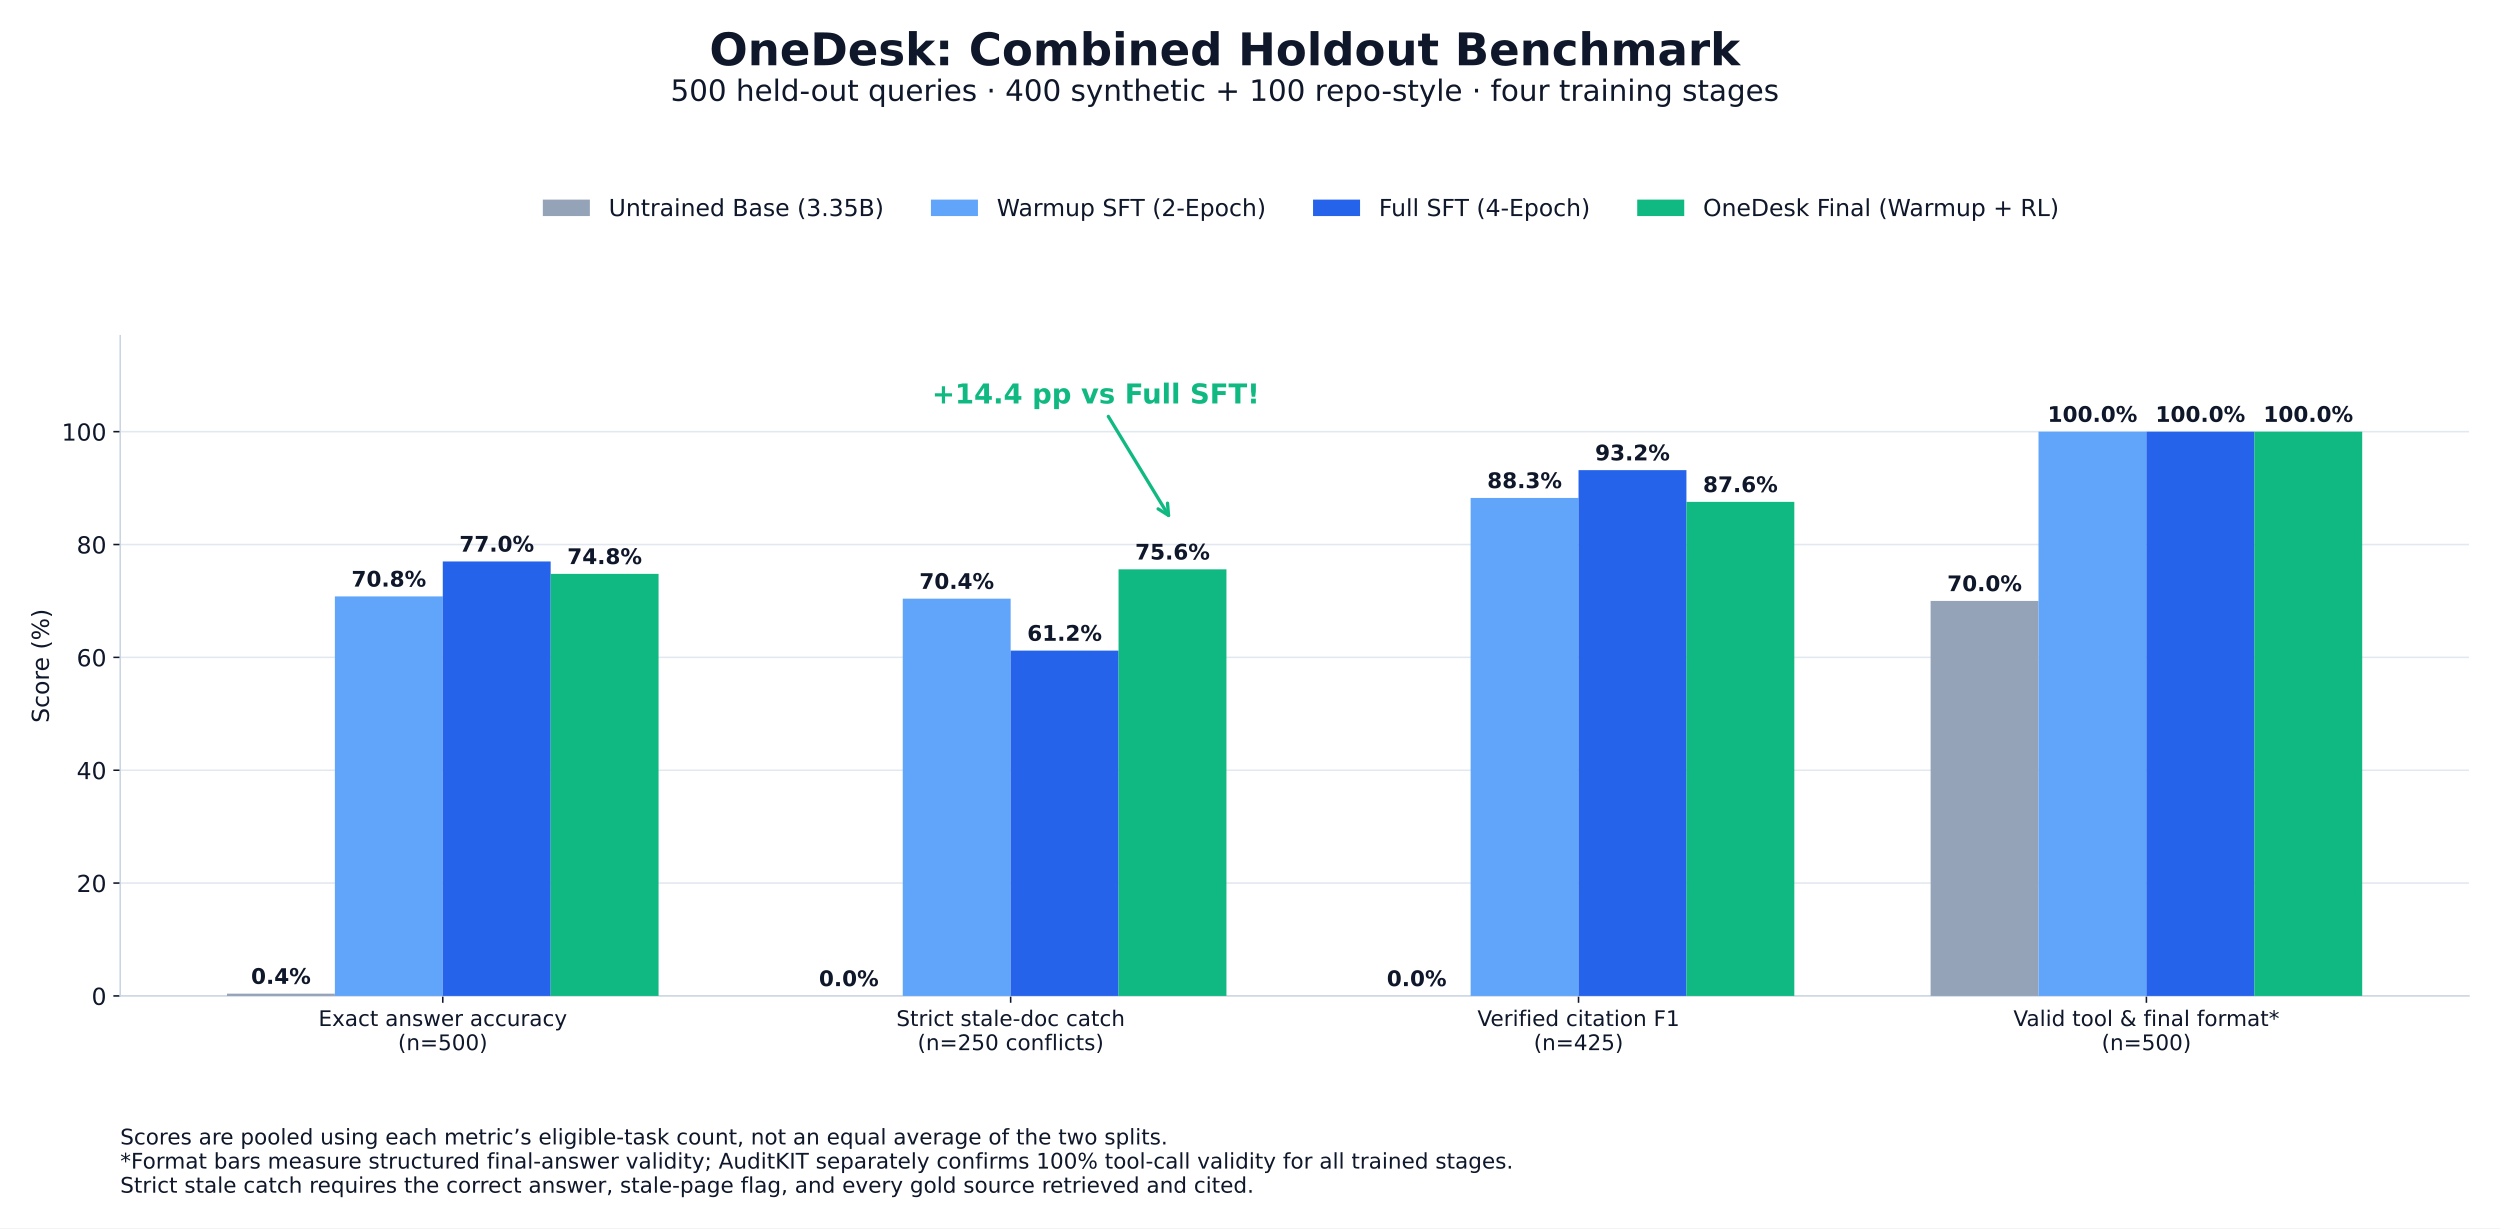
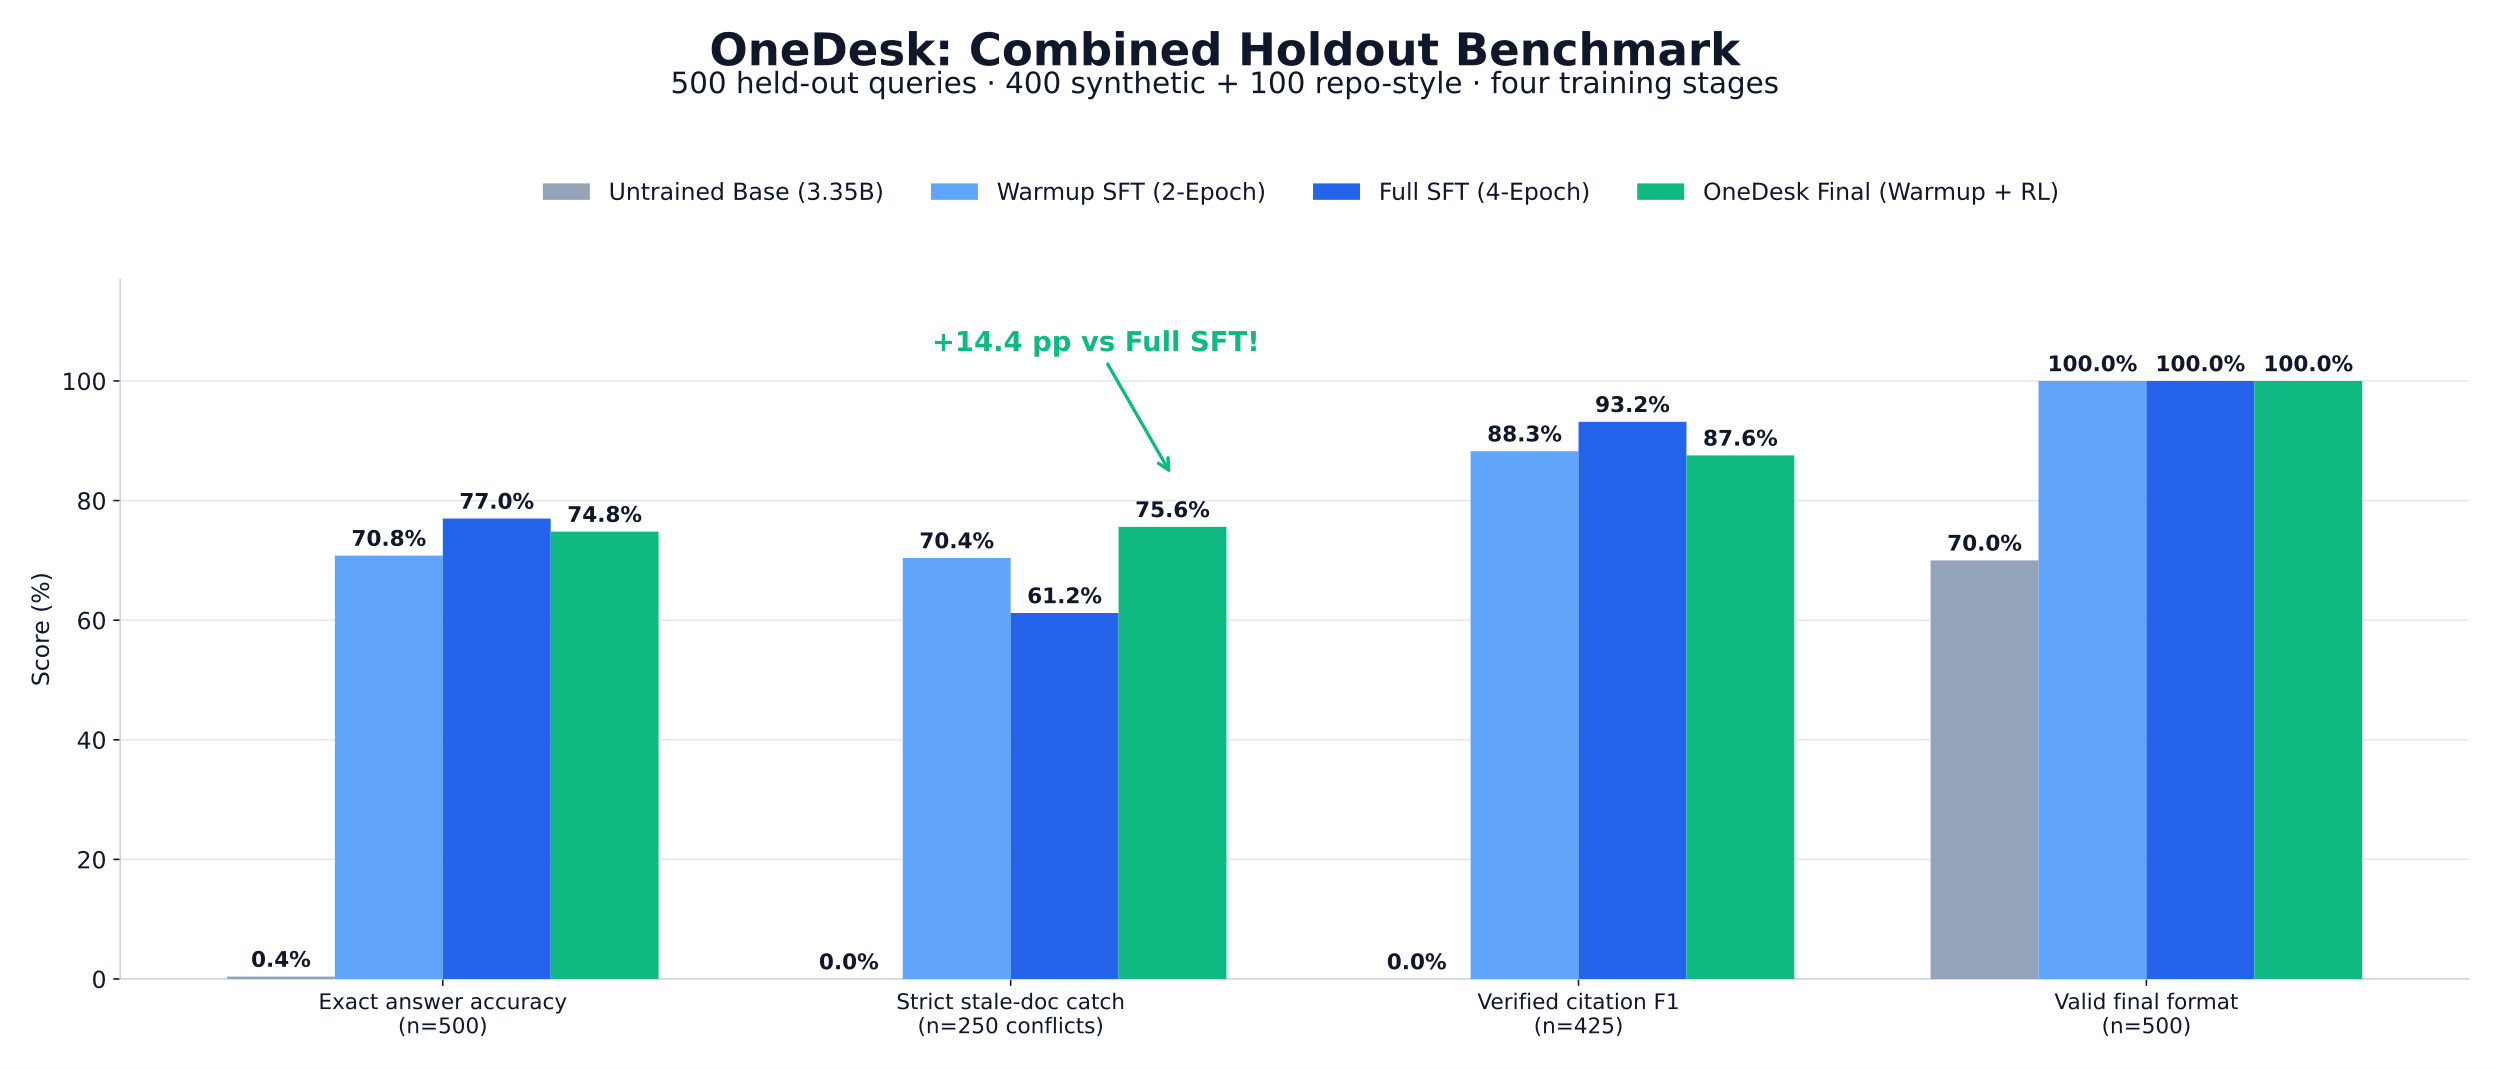
- <svg xmlns="http://www.w3.org/2000/svg" xmlns:xlink="http://www.w3.org/1999/xlink" width="1275.999pt" height="626.888pt" viewBox="0 0 1275.999 626.888" version="1.1">
+ <svg xmlns="http://www.w3.org/2000/svg" xmlns:xlink="http://www.w3.org/1999/xlink" width="1275.999pt" height="545.484pt" viewBox="0 0 1275.999 545.484" version="1.1">
  <defs>
    <style type="text/css">*{stroke-linejoin: round; stroke-linecap: butt}</style>
  </defs>
  <g id="figure_1">
    <g id="patch_1">
-       <path d="M 0 626.888 L 1275.999 626.888 L 1275.999 0 L 0 0 z " style="fill: #ffffff" />
+       <path d="M 0 545.484 L 1275.999 545.484 L 1275.999 0 L 0 0 z " style="fill: #ffffff" />
    </g>
    <g id="axes_1">
      <g id="patch_2">
-         <path d="M 61.359 508.32 L 1260.159 508.32 L 1260.159 171.36 L 61.359 171.36 z " style="fill: #ffffff" />
+         <path d="M 61.359 499.68 L 1260.159 499.68 L 1260.159 142.56 L 61.359 142.56 z " style="fill: #ffffff" />
      </g>
      <g id="matplotlib.axis_1">
        <g id="xtick_1">
          <g id="line2d_1">
            <defs>
              <path id="mf76947fc1d" d="M 0 0 L 0 3.5 " style="stroke: #0f172a; stroke-width: 0.8" />
            </defs>
            <g>
-               <use xlink:href="#mf76947fc1d" x="225.991" y="508.32" style="fill: #0f172a; stroke: #0f172a; stroke-width: 0.8" />
+               <use xlink:href="#mf76947fc1d" x="225.991" y="499.68" style="fill: #0f172a; stroke: #0f172a; stroke-width: 0.8" />
            </g>
          </g>
          <g id="text_1">
-             <text style="font-size: 11px; font-family: 'DejaVu Sans'; fill: #0f172a" transform="translate(162.5337 523.6783)">Exact answer accuracy</text>
-             <text style="font-size: 11px; font-family: 'DejaVu Sans'; fill: #0f172a" transform="translate(203.1066 535.9959)">(n=500)</text>
+             <text style="font-size: 11px; font-family: 'DejaVu Sans'; fill: #0f172a" transform="translate(162.5337 515.0383)">Exact answer accuracy</text>
+             <text style="font-size: 11px; font-family: 'DejaVu Sans'; fill: #0f172a" transform="translate(203.1066 527.3559)">(n=500)</text>
          </g>
        </g>
        <g id="xtick_2">
          <g id="line2d_2">
            <g>
-               <use xlink:href="#mf76947fc1d" x="515.836" y="508.32" style="fill: #0f172a; stroke: #0f172a; stroke-width: 0.8" />
+               <use xlink:href="#mf76947fc1d" x="515.836" y="499.68" style="fill: #0f172a; stroke: #0f172a; stroke-width: 0.8" />
            </g>
          </g>
          <g id="text_2">
-             <text style="font-size: 11px; font-family: 'DejaVu Sans'; fill: #0f172a" transform="translate(457.4932 523.6783)">Strict stale-doc catch</text>
-             <text style="font-size: 11px; font-family: 'DejaVu Sans'; fill: #0f172a" transform="translate(468.2912 535.9959)">(n=250 conflicts)</text>
+             <text style="font-size: 11px; font-family: 'DejaVu Sans'; fill: #0f172a" transform="translate(457.4932 515.0383)">Strict stale-doc catch</text>
+             <text style="font-size: 11px; font-family: 'DejaVu Sans'; fill: #0f172a" transform="translate(468.2912 527.3559)">(n=250 conflicts)</text>
          </g>
        </g>
        <g id="xtick_3">
          <g id="line2d_3">
            <g>
-               <use xlink:href="#mf76947fc1d" x="805.681" y="508.32" style="fill: #0f172a; stroke: #0f172a; stroke-width: 0.8" />
+               <use xlink:href="#mf76947fc1d" x="805.681" y="499.68" style="fill: #0f172a; stroke: #0f172a; stroke-width: 0.8" />
            </g>
          </g>
          <g id="text_3">
-             <text style="font-size: 11px; font-family: 'DejaVu Sans'; fill: #0f172a" transform="translate(754.0596 523.6783)">Verified citation F1</text>
-             <text style="font-size: 11px; font-family: 'DejaVu Sans'; fill: #0f172a" transform="translate(782.7971 535.9959)">(n=425)</text>
+             <text style="font-size: 11px; font-family: 'DejaVu Sans'; fill: #0f172a" transform="translate(754.0596 515.0383)">Verified citation F1</text>
+             <text style="font-size: 11px; font-family: 'DejaVu Sans'; fill: #0f172a" transform="translate(782.7971 527.3559)">(n=425)</text>
          </g>
        </g>
        <g id="xtick_4">
          <g id="line2d_4">
            <g>
-               <use xlink:href="#mf76947fc1d" x="1095.527" y="508.32" style="fill: #0f172a; stroke: #0f172a; stroke-width: 0.8" />
+               <use xlink:href="#mf76947fc1d" x="1095.527" y="499.68" style="fill: #0f172a; stroke: #0f172a; stroke-width: 0.8" />
            </g>
          </g>
          <g id="text_4">
-             <text style="font-size: 11px; font-family: 'DejaVu Sans'; fill: #0f172a" transform="translate(1027.628 523.6783)">Valid tool &amp; final format*</text>
-             <text style="font-size: 11px; font-family: 'DejaVu Sans'; fill: #0f172a" transform="translate(1072.642 535.9959)">(n=500)</text>
+             <text style="font-size: 11px; font-family: 'DejaVu Sans'; fill: #0f172a" transform="translate(1048.578 515.0383)">Valid final format</text>
+             <text style="font-size: 11px; font-family: 'DejaVu Sans'; fill: #0f172a" transform="translate(1072.642 527.3559)">(n=500)</text>
          </g>
        </g>
      </g>
      <g id="matplotlib.axis_2">
        <g id="ytick_1">
          <g id="line2d_5">
-             <path d="M 61.359 508.32 L 1260.159 508.32 " clip-path="url(#p62f86dd226)" style="fill: none; stroke: #e2e8f0; stroke-width: 0.8; stroke-linecap: square" />
+             <path d="M 61.359 499.68 L 1260.159 499.68 " clip-path="url(#pa6e6881aad)" style="fill: none; stroke: #e2e8f0; stroke-width: 0.8; stroke-linecap: square" />
          </g>
          <g id="line2d_6">
            <defs>
              <path id="ma1e6a423c6" d="M 0 0 L -3.5 0 " style="stroke: #0f172a; stroke-width: 0.8" />
            </defs>
            <g>
-               <use xlink:href="#ma1e6a423c6" x="61.359" y="508.32" style="fill: #0f172a; stroke: #0f172a; stroke-width: 0.8" />
+               <use xlink:href="#ma1e6a423c6" x="61.359" y="499.68" style="fill: #0f172a; stroke: #0f172a; stroke-width: 0.8" />
            </g>
          </g>
          <g id="text_5">
-             <text style="font-size: 12px; font-family: 'DejaVu Sans'; text-anchor: end; fill: #0f172a" x="54.359" y="512.879" transform="rotate(-0 54.35875 512.8791)">0</text>
+             <text style="font-size: 12px; font-family: 'DejaVu Sans'; text-anchor: end; fill: #0f172a" x="54.359" y="504.239" transform="rotate(-0 54.35875 504.2391)">0</text>
          </g>
        </g>
        <g id="ytick_2">
          <g id="line2d_7">
-             <path d="M 61.359 450.72 L 1260.159 450.72 " clip-path="url(#p62f86dd226)" style="fill: none; stroke: #e2e8f0; stroke-width: 0.8; stroke-linecap: square" />
+             <path d="M 61.359 438.634 L 1260.159 438.634 " clip-path="url(#pa6e6881aad)" style="fill: none; stroke: #e2e8f0; stroke-width: 0.8; stroke-linecap: square" />
          </g>
          <g id="line2d_8">
            <g>
-               <use xlink:href="#ma1e6a423c6" x="61.359" y="450.72" style="fill: #0f172a; stroke: #0f172a; stroke-width: 0.8" />
+               <use xlink:href="#ma1e6a423c6" x="61.359" y="438.634" style="fill: #0f172a; stroke: #0f172a; stroke-width: 0.8" />
            </g>
          </g>
          <g id="text_6">
-             <text style="font-size: 12px; font-family: 'DejaVu Sans'; text-anchor: end; fill: #0f172a" x="54.359" y="455.279" transform="rotate(-0 54.35875 455.2791)">20</text>
+             <text style="font-size: 12px; font-family: 'DejaVu Sans'; text-anchor: end; fill: #0f172a" x="54.359" y="443.193" transform="rotate(-0 54.35875 443.1929)">20</text>
          </g>
        </g>
        <g id="ytick_3">
          <g id="line2d_9">
-             <path d="M 61.359 393.12 L 1260.159 393.12 " clip-path="url(#p62f86dd226)" style="fill: none; stroke: #e2e8f0; stroke-width: 0.8; stroke-linecap: square" />
+             <path d="M 61.359 377.588 L 1260.159 377.588 " clip-path="url(#pa6e6881aad)" style="fill: none; stroke: #e2e8f0; stroke-width: 0.8; stroke-linecap: square" />
          </g>
          <g id="line2d_10">
            <g>
-               <use xlink:href="#ma1e6a423c6" x="61.359" y="393.12" style="fill: #0f172a; stroke: #0f172a; stroke-width: 0.8" />
+               <use xlink:href="#ma1e6a423c6" x="61.359" y="377.588" style="fill: #0f172a; stroke: #0f172a; stroke-width: 0.8" />
            </g>
          </g>
          <g id="text_7">
-             <text style="font-size: 12px; font-family: 'DejaVu Sans'; text-anchor: end; fill: #0f172a" x="54.359" y="397.679" transform="rotate(-0 54.35875 397.6791)">40</text>
+             <text style="font-size: 12px; font-family: 'DejaVu Sans'; text-anchor: end; fill: #0f172a" x="54.359" y="382.147" transform="rotate(-0 54.35875 382.1468)">40</text>
          </g>
        </g>
        <g id="ytick_4">
          <g id="line2d_11">
-             <path d="M 61.359 335.52 L 1260.159 335.52 " clip-path="url(#p62f86dd226)" style="fill: none; stroke: #e2e8f0; stroke-width: 0.8; stroke-linecap: square" />
+             <path d="M 61.359 316.542 L 1260.159 316.542 " clip-path="url(#pa6e6881aad)" style="fill: none; stroke: #e2e8f0; stroke-width: 0.8; stroke-linecap: square" />
          </g>
          <g id="line2d_12">
            <g>
-               <use xlink:href="#ma1e6a423c6" x="61.359" y="335.52" style="fill: #0f172a; stroke: #0f172a; stroke-width: 0.8" />
+               <use xlink:href="#ma1e6a423c6" x="61.359" y="316.542" style="fill: #0f172a; stroke: #0f172a; stroke-width: 0.8" />
            </g>
          </g>
          <g id="text_8">
-             <text style="font-size: 12px; font-family: 'DejaVu Sans'; text-anchor: end; fill: #0f172a" x="54.359" y="340.079" transform="rotate(-0 54.35875 340.0791)">60</text>
+             <text style="font-size: 12px; font-family: 'DejaVu Sans'; text-anchor: end; fill: #0f172a" x="54.359" y="321.101" transform="rotate(-0 54.35875 321.1006)">60</text>
          </g>
        </g>
        <g id="ytick_5">
          <g id="line2d_13">
-             <path d="M 61.359 277.92 L 1260.159 277.92 " clip-path="url(#p62f86dd226)" style="fill: none; stroke: #e2e8f0; stroke-width: 0.8; stroke-linecap: square" />
+             <path d="M 61.359 255.495 L 1260.159 255.495 " clip-path="url(#pa6e6881aad)" style="fill: none; stroke: #e2e8f0; stroke-width: 0.8; stroke-linecap: square" />
          </g>
          <g id="line2d_14">
            <g>
-               <use xlink:href="#ma1e6a423c6" x="61.359" y="277.92" style="fill: #0f172a; stroke: #0f172a; stroke-width: 0.8" />
+               <use xlink:href="#ma1e6a423c6" x="61.359" y="255.495" style="fill: #0f172a; stroke: #0f172a; stroke-width: 0.8" />
            </g>
          </g>
          <g id="text_9">
-             <text style="font-size: 12px; font-family: 'DejaVu Sans'; text-anchor: end; fill: #0f172a" x="54.359" y="282.479" transform="rotate(-0 54.35875 282.4791)">80</text>
+             <text style="font-size: 12px; font-family: 'DejaVu Sans'; text-anchor: end; fill: #0f172a" x="54.359" y="260.054" transform="rotate(-0 54.35875 260.0544)">80</text>
          </g>
        </g>
        <g id="ytick_6">
          <g id="line2d_15">
-             <path d="M 61.359 220.32 L 1260.159 220.32 " clip-path="url(#p62f86dd226)" style="fill: none; stroke: #e2e8f0; stroke-width: 0.8; stroke-linecap: square" />
+             <path d="M 61.359 194.449 L 1260.159 194.449 " clip-path="url(#pa6e6881aad)" style="fill: none; stroke: #e2e8f0; stroke-width: 0.8; stroke-linecap: square" />
          </g>
          <g id="line2d_16">
            <g>
-               <use xlink:href="#ma1e6a423c6" x="61.359" y="220.32" style="fill: #0f172a; stroke: #0f172a; stroke-width: 0.8" />
+               <use xlink:href="#ma1e6a423c6" x="61.359" y="194.449" style="fill: #0f172a; stroke: #0f172a; stroke-width: 0.8" />
            </g>
          </g>
          <g id="text_10">
-             <text style="font-size: 12px; font-family: 'DejaVu Sans'; text-anchor: end; fill: #0f172a" x="54.359" y="224.879" transform="rotate(-0 54.35875 224.8791)">100</text>
+             <text style="font-size: 12px; font-family: 'DejaVu Sans'; text-anchor: end; fill: #0f172a" x="54.359" y="199.008" transform="rotate(-0 54.35875 199.0083)">100</text>
          </g>
        </g>
        <g id="text_11">
-           <text style="font-size: 12px; font-family: 'DejaVu Sans'; text-anchor: middle; fill: #0f172a" x="24.958" y="339.84" transform="rotate(-90 24.95812 339.84)">Score (%)</text>
+           <text style="font-size: 12px; font-family: 'DejaVu Sans'; text-anchor: middle; fill: #0f172a" x="24.958" y="321.12" transform="rotate(-90 24.95812 321.12)">Score (%)</text>
        </g>
      </g>
      <g id="patch_3">
-         <path d="M 61.359 508.32 L 61.359 171.36 " style="fill: none; stroke: #cbd5e1; stroke-width: 0.8; stroke-linejoin: miter; stroke-linecap: square" />
+         <path d="M 61.359 499.68 L 61.359 142.56 " style="fill: none; stroke: #cbd5e1; stroke-width: 0.8; stroke-linejoin: miter; stroke-linecap: square" />
      </g>
      <g id="patch_4">
-         <path d="M 61.359 508.32 L 1260.159 508.32 " style="fill: none; stroke: #cbd5e1; stroke-width: 0.8; stroke-linejoin: miter; stroke-linecap: square" />
+         <path d="M 61.359 499.68 L 1260.159 499.68 " style="fill: none; stroke: #cbd5e1; stroke-width: 0.8; stroke-linejoin: miter; stroke-linecap: square" />
      </g>
      <g id="patch_5">
-         <path d="M 115.85 508.32 L 170.92 508.32 L 170.92 507.168 L 115.85 507.168 z " clip-path="url(#p62f86dd226)" style="fill: #94a3b8" />
+         <path d="M 115.85 499.68 L 170.92 499.68 L 170.92 498.459 L 115.85 498.459 z " clip-path="url(#pa6e6881aad)" style="fill: #94a3b8" />
      </g>
      <g id="patch_6">
-         <path d="M 405.695 508.32 L 460.766 508.32 L 460.766 508.32 L 405.695 508.32 z " clip-path="url(#p62f86dd226)" style="fill: #94a3b8" />
+         <path d="M 405.695 499.68 L 460.766 499.68 L 460.766 499.68 L 405.695 499.68 z " clip-path="url(#pa6e6881aad)" style="fill: #94a3b8" />
      </g>
      <g id="patch_7">
-         <path d="M 695.54 508.32 L 750.611 508.32 L 750.611 508.32 L 695.54 508.32 z " clip-path="url(#p62f86dd226)" style="fill: #94a3b8" />
+         <path d="M 695.54 499.68 L 750.611 499.68 L 750.611 499.68 L 695.54 499.68 z " clip-path="url(#pa6e6881aad)" style="fill: #94a3b8" />
      </g>
      <g id="patch_8">
-         <path d="M 985.385 508.32 L 1040.456 508.32 L 1040.456 306.72 L 985.385 306.72 z " clip-path="url(#p62f86dd226)" style="fill: #94a3b8" />
+         <path d="M 985.385 499.68 L 1040.456 499.68 L 1040.456 286.018 L 985.385 286.018 z " clip-path="url(#pa6e6881aad)" style="fill: #94a3b8" />
      </g>
      <g id="text_12">
-         <text style="font-weight: 700; font-size: 11px; font-family: 'DejaVu Sans'; text-anchor: middle; fill: #0f172a" x="143.385" y="502.168" transform="rotate(-0 143.385 502.168)">0.4%</text>
+         <text style="font-weight: 700; font-size: 11px; font-family: 'DejaVu Sans'; text-anchor: middle; fill: #0f172a" x="143.385" y="493.459" transform="rotate(-0 143.385 493.4591)">0.4%</text>
      </g>
      <g id="text_13">
-         <text style="font-weight: 700; font-size: 11px; font-family: 'DejaVu Sans'; text-anchor: middle; fill: #0f172a" x="433.23" y="503.32" transform="rotate(-0 433.2302 503.32)">0.0%</text>
+         <text style="font-weight: 700; font-size: 11px; font-family: 'DejaVu Sans'; text-anchor: middle; fill: #0f172a" x="433.23" y="494.68" transform="rotate(-0 433.2302 494.68)">0.0%</text>
      </g>
      <g id="text_14">
-         <text style="font-weight: 700; font-size: 11px; font-family: 'DejaVu Sans'; text-anchor: middle; fill: #0f172a" x="723.075" y="503.32" transform="rotate(-0 723.0755 503.32)">0.0%</text>
+         <text style="font-weight: 700; font-size: 11px; font-family: 'DejaVu Sans'; text-anchor: middle; fill: #0f172a" x="723.075" y="494.68" transform="rotate(-0 723.0755 494.68)">0.0%</text>
      </g>
      <g id="text_15">
-         <text style="font-weight: 700; font-size: 11px; font-family: 'DejaVu Sans'; text-anchor: middle; fill: #0f172a" x="1012.921" y="301.72" transform="rotate(-0 1012.921 301.72)">70.0%</text>
+         <text style="font-weight: 700; font-size: 11px; font-family: 'DejaVu Sans'; text-anchor: middle; fill: #0f172a" x="1012.921" y="281.018" transform="rotate(-0 1012.921 281.0185)">70.0%</text>
      </g>
      <g id="patch_9">
-         <path d="M 170.92 508.32 L 225.991 508.32 L 225.991 304.416 L 170.92 304.416 z " clip-path="url(#p62f86dd226)" style="fill: #60a5fa" />
+         <path d="M 170.92 499.68 L 225.991 499.68 L 225.991 283.577 L 170.92 283.577 z " clip-path="url(#pa6e6881aad)" style="fill: #60a5fa" />
      </g>
      <g id="patch_10">
-         <path d="M 460.766 508.32 L 515.836 508.32 L 515.836 305.568 L 460.766 305.568 z " clip-path="url(#p62f86dd226)" style="fill: #60a5fa" />
+         <path d="M 460.766 499.68 L 515.836 499.68 L 515.836 284.798 L 460.766 284.798 z " clip-path="url(#pa6e6881aad)" style="fill: #60a5fa" />
      </g>
      <g id="patch_11">
-         <path d="M 750.611 508.32 L 805.681 508.32 L 805.681 254.135 L 750.611 254.135 z " clip-path="url(#p62f86dd226)" style="fill: #60a5fa" />
+         <path d="M 750.611 499.68 L 805.681 499.68 L 805.681 230.287 L 750.611 230.287 z " clip-path="url(#pa6e6881aad)" style="fill: #60a5fa" />
      </g>
      <g id="patch_12">
-         <path d="M 1040.456 508.32 L 1095.527 508.32 L 1095.527 220.32 L 1040.456 220.32 z " clip-path="url(#p62f86dd226)" style="fill: #60a5fa" />
+         <path d="M 1040.456 499.68 L 1095.527 499.68 L 1095.527 194.449 L 1040.456 194.449 z " clip-path="url(#pa6e6881aad)" style="fill: #60a5fa" />
      </g>
      <g id="text_16">
-         <text style="font-weight: 700; font-size: 11px; font-family: 'DejaVu Sans'; text-anchor: middle; fill: #0f172a" x="198.456" y="299.416" transform="rotate(-0 198.4556 299.416)">70.8%</text>
+         <text style="font-weight: 700; font-size: 11px; font-family: 'DejaVu Sans'; text-anchor: middle; fill: #0f172a" x="198.456" y="278.577" transform="rotate(-0 198.4556 278.5766)">70.8%</text>
      </g>
      <g id="text_17">
-         <text style="font-weight: 700; font-size: 11px; font-family: 'DejaVu Sans'; text-anchor: middle; fill: #0f172a" x="488.301" y="300.568" transform="rotate(-0 488.3008 300.568)">70.4%</text>
+         <text style="font-weight: 700; font-size: 11px; font-family: 'DejaVu Sans'; text-anchor: middle; fill: #0f172a" x="488.301" y="279.798" transform="rotate(-0 488.3008 279.7975)">70.4%</text>
      </g>
      <g id="text_18">
-         <text style="font-weight: 700; font-size: 11px; font-family: 'DejaVu Sans'; text-anchor: middle; fill: #0f172a" x="778.146" y="249.135" transform="rotate(-0 778.1461 249.1346)">88.3%</text>
+         <text style="font-weight: 700; font-size: 11px; font-family: 'DejaVu Sans'; text-anchor: middle; fill: #0f172a" x="778.146" y="225.287" transform="rotate(-0 778.1461 225.2869)">88.3%</text>
      </g>
      <g id="text_19">
-         <text style="font-weight: 700; font-size: 11px; font-family: 'DejaVu Sans'; text-anchor: middle; fill: #0f172a" x="1067.991" y="215.32" transform="rotate(-0 1067.991 215.32)">100.0%</text>
+         <text style="font-weight: 700; font-size: 11px; font-family: 'DejaVu Sans'; text-anchor: middle; fill: #0f172a" x="1067.991" y="189.449" transform="rotate(-0 1067.991 189.4492)">100.0%</text>
      </g>
      <g id="patch_13">
-         <path d="M 225.991 508.32 L 281.061 508.32 L 281.061 286.56 L 225.991 286.56 z " clip-path="url(#p62f86dd226)" style="fill: #2563eb" />
+         <path d="M 225.991 499.68 L 281.061 499.68 L 281.061 264.652 L 225.991 264.652 z " clip-path="url(#pa6e6881aad)" style="fill: #2563eb" />
      </g>
      <g id="patch_14">
-         <path d="M 515.836 508.32 L 570.907 508.32 L 570.907 332.064 L 515.836 332.064 z " clip-path="url(#p62f86dd226)" style="fill: #2563eb" />
+         <path d="M 515.836 499.68 L 570.907 499.68 L 570.907 312.879 L 515.836 312.879 z " clip-path="url(#pa6e6881aad)" style="fill: #2563eb" />
      </g>
      <g id="patch_15">
-         <path d="M 805.681 508.32 L 860.752 508.32 L 860.752 239.972 L 805.681 239.972 z " clip-path="url(#p62f86dd226)" style="fill: #2563eb" />
+         <path d="M 805.681 499.68 L 860.752 499.68 L 860.752 215.277 L 805.681 215.277 z " clip-path="url(#pa6e6881aad)" style="fill: #2563eb" />
      </g>
      <g id="patch_16">
-         <path d="M 1095.527 508.32 L 1150.597 508.32 L 1150.597 220.32 L 1095.527 220.32 z " clip-path="url(#p62f86dd226)" style="fill: #2563eb" />
+         <path d="M 1095.527 499.68 L 1150.597 499.68 L 1150.597 194.449 L 1095.527 194.449 z " clip-path="url(#pa6e6881aad)" style="fill: #2563eb" />
      </g>
      <g id="text_20">
-         <text style="font-weight: 700; font-size: 11px; font-family: 'DejaVu Sans'; text-anchor: middle; fill: #0f172a" x="253.526" y="281.56" transform="rotate(-0 253.5262 281.56)">77.0%</text>
+         <text style="font-weight: 700; font-size: 11px; font-family: 'DejaVu Sans'; text-anchor: middle; fill: #0f172a" x="253.526" y="259.652" transform="rotate(-0 253.5262 259.6523)">77.0%</text>
      </g>
      <g id="text_21">
-         <text style="font-weight: 700; font-size: 11px; font-family: 'DejaVu Sans'; text-anchor: middle; fill: #0f172a" x="543.371" y="327.064" transform="rotate(-0 543.3714 327.064)">61.2%</text>
+         <text style="font-weight: 700; font-size: 11px; font-family: 'DejaVu Sans'; text-anchor: middle; fill: #0f172a" x="543.371" y="307.879" transform="rotate(-0 543.3714 307.8788)">61.2%</text>
      </g>
      <g id="text_22">
-         <text style="font-weight: 700; font-size: 11px; font-family: 'DejaVu Sans'; text-anchor: middle; fill: #0f172a" x="833.217" y="234.972" transform="rotate(-0 833.2167 234.9718)">93.2%</text>
+         <text style="font-weight: 700; font-size: 11px; font-family: 'DejaVu Sans'; text-anchor: middle; fill: #0f172a" x="833.217" y="210.277" transform="rotate(-0 833.2167 210.2767)">93.2%</text>
      </g>
      <g id="text_23">
-         <text style="font-weight: 700; font-size: 11px; font-family: 'DejaVu Sans'; text-anchor: middle; fill: #0f172a" x="1123.062" y="215.32" transform="rotate(-0 1123.062 215.32)">100.0%</text>
+         <text style="font-weight: 700; font-size: 11px; font-family: 'DejaVu Sans'; text-anchor: middle; fill: #0f172a" x="1123.062" y="189.449" transform="rotate(-0 1123.062 189.4492)">100.0%</text>
      </g>
      <g id="patch_17">
-         <path d="M 281.061 508.32 L 336.132 508.32 L 336.132 292.896 L 281.061 292.896 z " clip-path="url(#p62f86dd226)" style="fill: #10b981" />
+         <path d="M 281.061 499.68 L 336.132 499.68 L 336.132 271.367 L 281.061 271.367 z " clip-path="url(#pa6e6881aad)" style="fill: #10b981" />
      </g>
      <g id="patch_18">
-         <path d="M 570.907 508.32 L 625.977 508.32 L 625.977 290.592 L 570.907 290.592 z " clip-path="url(#p62f86dd226)" style="fill: #10b981" />
+         <path d="M 570.907 499.68 L 625.977 499.68 L 625.977 268.926 L 570.907 268.926 z " clip-path="url(#pa6e6881aad)" style="fill: #10b981" />
      </g>
      <g id="patch_19">
-         <path d="M 860.752 508.32 L 915.823 508.32 L 915.823 256.168 L 860.752 256.168 z " clip-path="url(#p62f86dd226)" style="fill: #10b981" />
+         <path d="M 860.752 499.68 L 915.823 499.68 L 915.823 232.441 L 860.752 232.441 z " clip-path="url(#pa6e6881aad)" style="fill: #10b981" />
      </g>
      <g id="patch_20">
-         <path d="M 1150.597 508.32 L 1205.668 508.32 L 1205.668 220.32 L 1150.597 220.32 z " clip-path="url(#p62f86dd226)" style="fill: #10b981" />
+         <path d="M 1150.597 499.68 L 1205.668 499.68 L 1205.668 194.449 L 1150.597 194.449 z " clip-path="url(#pa6e6881aad)" style="fill: #10b981" />
      </g>
      <g id="text_24">
-         <text style="font-weight: 700; font-size: 11px; font-family: 'DejaVu Sans'; text-anchor: middle; fill: #0f172a" x="308.597" y="287.896" transform="rotate(-0 308.5968 287.896)">74.8%</text>
+         <text style="font-weight: 700; font-size: 11px; font-family: 'DejaVu Sans'; text-anchor: middle; fill: #0f172a" x="308.597" y="266.367" transform="rotate(-0 308.5968 266.3674)">74.8%</text>
      </g>
      <g id="text_25">
-         <text style="font-weight: 700; font-size: 11px; font-family: 'DejaVu Sans'; text-anchor: middle; fill: #0f172a" x="598.442" y="285.592" transform="rotate(-0 598.442 285.592)">75.6%</text>
+         <text style="font-weight: 700; font-size: 11px; font-family: 'DejaVu Sans'; text-anchor: middle; fill: #0f172a" x="598.442" y="263.926" transform="rotate(-0 598.442 263.9255)">75.6%</text>
      </g>
      <g id="text_26">
-         <text style="font-weight: 700; font-size: 11px; font-family: 'DejaVu Sans'; text-anchor: middle; fill: #0f172a" x="888.287" y="251.168" transform="rotate(-0 888.2873 251.1675)">87.6%</text>
+         <text style="font-weight: 700; font-size: 11px; font-family: 'DejaVu Sans'; text-anchor: middle; fill: #0f172a" x="888.287" y="227.441" transform="rotate(-0 888.2873 227.4415)">87.6%</text>
      </g>
      <g id="text_27">
-         <text style="font-weight: 700; font-size: 11px; font-family: 'DejaVu Sans'; text-anchor: middle; fill: #0f172a" x="1178.133" y="215.32" transform="rotate(-0 1178.133 215.32)">100.0%</text>
+         <text style="font-weight: 700; font-size: 11px; font-family: 'DejaVu Sans'; text-anchor: middle; fill: #0f172a" x="1178.133" y="189.449" transform="rotate(-0 1178.133 189.4492)">100.0%</text>
      </g>
      <g id="patch_21">
-         <path d="M 565.688 212.54 Q 581.546 238.617 596.417 263.07 " style="fill: none; stroke: #10b981; stroke-width: 1.7; stroke-linecap: round" />
-         <path d="M 595.9 256.83 L 596.417 263.07 L 591.115 259.74 " style="fill: none; stroke: #10b981; stroke-width: 1.7; stroke-linecap: round" />
+         <path d="M 565.36 185.828 Q 581.401 213.689 596.494 239.903 " style="fill: none; stroke: #10b981; stroke-width: 1.7; stroke-linecap: round" />
+         <path d="M 596.127 233.653 L 596.494 239.903 L 591.273 236.447 " style="fill: none; stroke: #10b981; stroke-width: 1.7; stroke-linecap: round" />
      </g>
      <g id="text_28">
-         <text style="font-weight: 700; font-size: 14px; font-family: 'DejaVu Sans'; text-anchor: middle; fill: #10b981" x="559.313" y="205.92" transform="rotate(-0 559.3129 205.92)">+14.4 pp vs Full SFT!</text>
+         <text style="font-weight: 700; font-size: 14px; font-family: 'DejaVu Sans'; text-anchor: middle; fill: #10b981" x="559.313" y="179.188" transform="rotate(-0 559.3129 179.1877)">+14.4 pp vs Full SFT!</text>
      </g>
    </g>
    <g id="text_29">
      <text style="font-weight: 700; font-size: 23px; font-family: 'DejaVu Sans'; text-anchor: middle; fill: #0f172a" x="625.119" y="33.316" transform="rotate(-0 625.1187 33.31641)">OneDesk: Combined Holdout Benchmark</text>
    </g>
    <g id="text_30">
-       <text style="font-size: 15px; font-family: 'DejaVu Sans'; text-anchor: middle; fill: #0f172a" x="625.119" y="51.48" transform="rotate(-0 625.1187 51.48)">500 held-out queries · 400 synthetic + 100 repo-style · four training stages</text>
-     </g>
-     <g id="text_31">
-       <text style="font-size: 11px; font-family: 'DejaVu Sans'; fill: #0f172a" transform="translate(61.35875 584.1248)">Scores are pooled using each metric’s eligible-task count, not an equal average of the two splits.</text>
-       <text style="font-size: 11px; font-family: 'DejaVu Sans'; fill: #0f172a" transform="translate(61.35875 596.4424)">*Format bars measure structured final-answer validity; AuditKIT separately confirms 100% tool-call validity for all trained stages.</text>
-       <text style="font-size: 11px; font-family: 'DejaVu Sans'; fill: #0f172a" transform="translate(61.35875 608.76)">Strict stale catch requires the correct answer, stale-page flag, and every gold source retrieved and cited.</text>
+       <text style="font-size: 15px; font-family: 'DejaVu Sans'; text-anchor: middle; fill: #0f172a" x="625.119" y="47.52" transform="rotate(-0 625.1187 47.52)">500 held-out queries · 400 synthetic + 100 repo-style · four training stages</text>
    </g>
    <g id="legend_1">
      <g id="patch_22">
-         <path d="M 277.062 110.278 L 301.062 110.278 L 301.062 101.878 L 277.062 101.878 z " style="fill: #94a3b8" />
+         <path d="M 277.062 101.998 L 301.062 101.998 L 301.062 93.598 L 277.062 93.598 z " style="fill: #94a3b8" />
+       </g>
+       <g id="text_31">
+         <text style="font-size: 12px; font-family: 'DejaVu Sans'; text-anchor: start; fill: #0f172a" x="310.662" y="101.998" transform="rotate(-0 310.6616 101.9981)">Untrained Base (3.35B)</text>
+       </g>
+       <g id="patch_23">
+         <path d="M 475.146 101.998 L 499.146 101.998 L 499.146 93.598 L 475.146 93.598 z " style="fill: #60a5fa" />
      </g>
      <g id="text_32">
-         <text style="font-size: 12px; font-family: 'DejaVu Sans'; text-anchor: start; fill: #0f172a" x="310.662" y="110.278" transform="rotate(-0 310.6616 110.2781)">Untrained Base (3.35B)</text>
-       </g>
-       <g id="patch_23">
-         <path d="M 475.146 110.278 L 499.146 110.278 L 499.146 101.878 L 475.146 101.878 z " style="fill: #60a5fa" />
+         <text style="font-size: 12px; font-family: 'DejaVu Sans'; text-anchor: start; fill: #0f172a" x="508.746" y="101.998" transform="rotate(-0 508.7459 101.9981)">Warmup SFT (2-Epoch)</text>
+       </g>
+       <g id="patch_24">
+         <path d="M 670.176 101.998 L 694.176 101.998 L 694.176 93.598 L 670.176 93.598 z " style="fill: #2563eb" />
      </g>
      <g id="text_33">
-         <text style="font-size: 12px; font-family: 'DejaVu Sans'; text-anchor: start; fill: #0f172a" x="508.746" y="110.278" transform="rotate(-0 508.7459 110.2781)">Warmup SFT (2-Epoch)</text>
-       </g>
-       <g id="patch_24">
-         <path d="M 670.176 110.278 L 694.176 110.278 L 694.176 101.878 L 670.176 101.878 z " style="fill: #2563eb" />
+         <text style="font-size: 12px; font-family: 'DejaVu Sans'; text-anchor: start; fill: #0f172a" x="703.776" y="101.998" transform="rotate(-0 703.7759 101.9981)">Full SFT (4-Epoch)</text>
+       </g>
+       <g id="patch_25">
+         <path d="M 835.632 101.998 L 859.632 101.998 L 859.632 93.598 L 835.632 93.598 z " style="fill: #10b981" />
      </g>
      <g id="text_34">
-         <text style="font-size: 12px; font-family: 'DejaVu Sans'; text-anchor: start; fill: #0f172a" x="703.776" y="110.278" transform="rotate(-0 703.7759 110.2781)">Full SFT (4-Epoch)</text>
-       </g>
-       <g id="patch_25">
-         <path d="M 835.632 110.278 L 859.632 110.278 L 859.632 101.878 L 835.632 101.878 z " style="fill: #10b981" />
-       </g>
-       <g id="text_35">
-         <text style="font-size: 12px; font-family: 'DejaVu Sans'; text-anchor: start; fill: #0f172a" x="869.232" y="110.278" transform="rotate(-0 869.2316 110.2781)">OneDesk Final (Warmup + RL)</text>
+         <text style="font-size: 12px; font-family: 'DejaVu Sans'; text-anchor: start; fill: #0f172a" x="869.232" y="101.998" transform="rotate(-0 869.2316 101.9981)">OneDesk Final (Warmup + RL)</text>
      </g>
    </g>
  </g>
  <defs>
-     <clipPath id="p62f86dd226">
-       <rect x="61.359" y="171.36" width="1198.8" height="336.96" />
+     <clipPath id="pa6e6881aad">
+       <rect x="61.359" y="142.56" width="1198.8" height="357.12" />
    </clipPath>
  </defs>
</svg>
